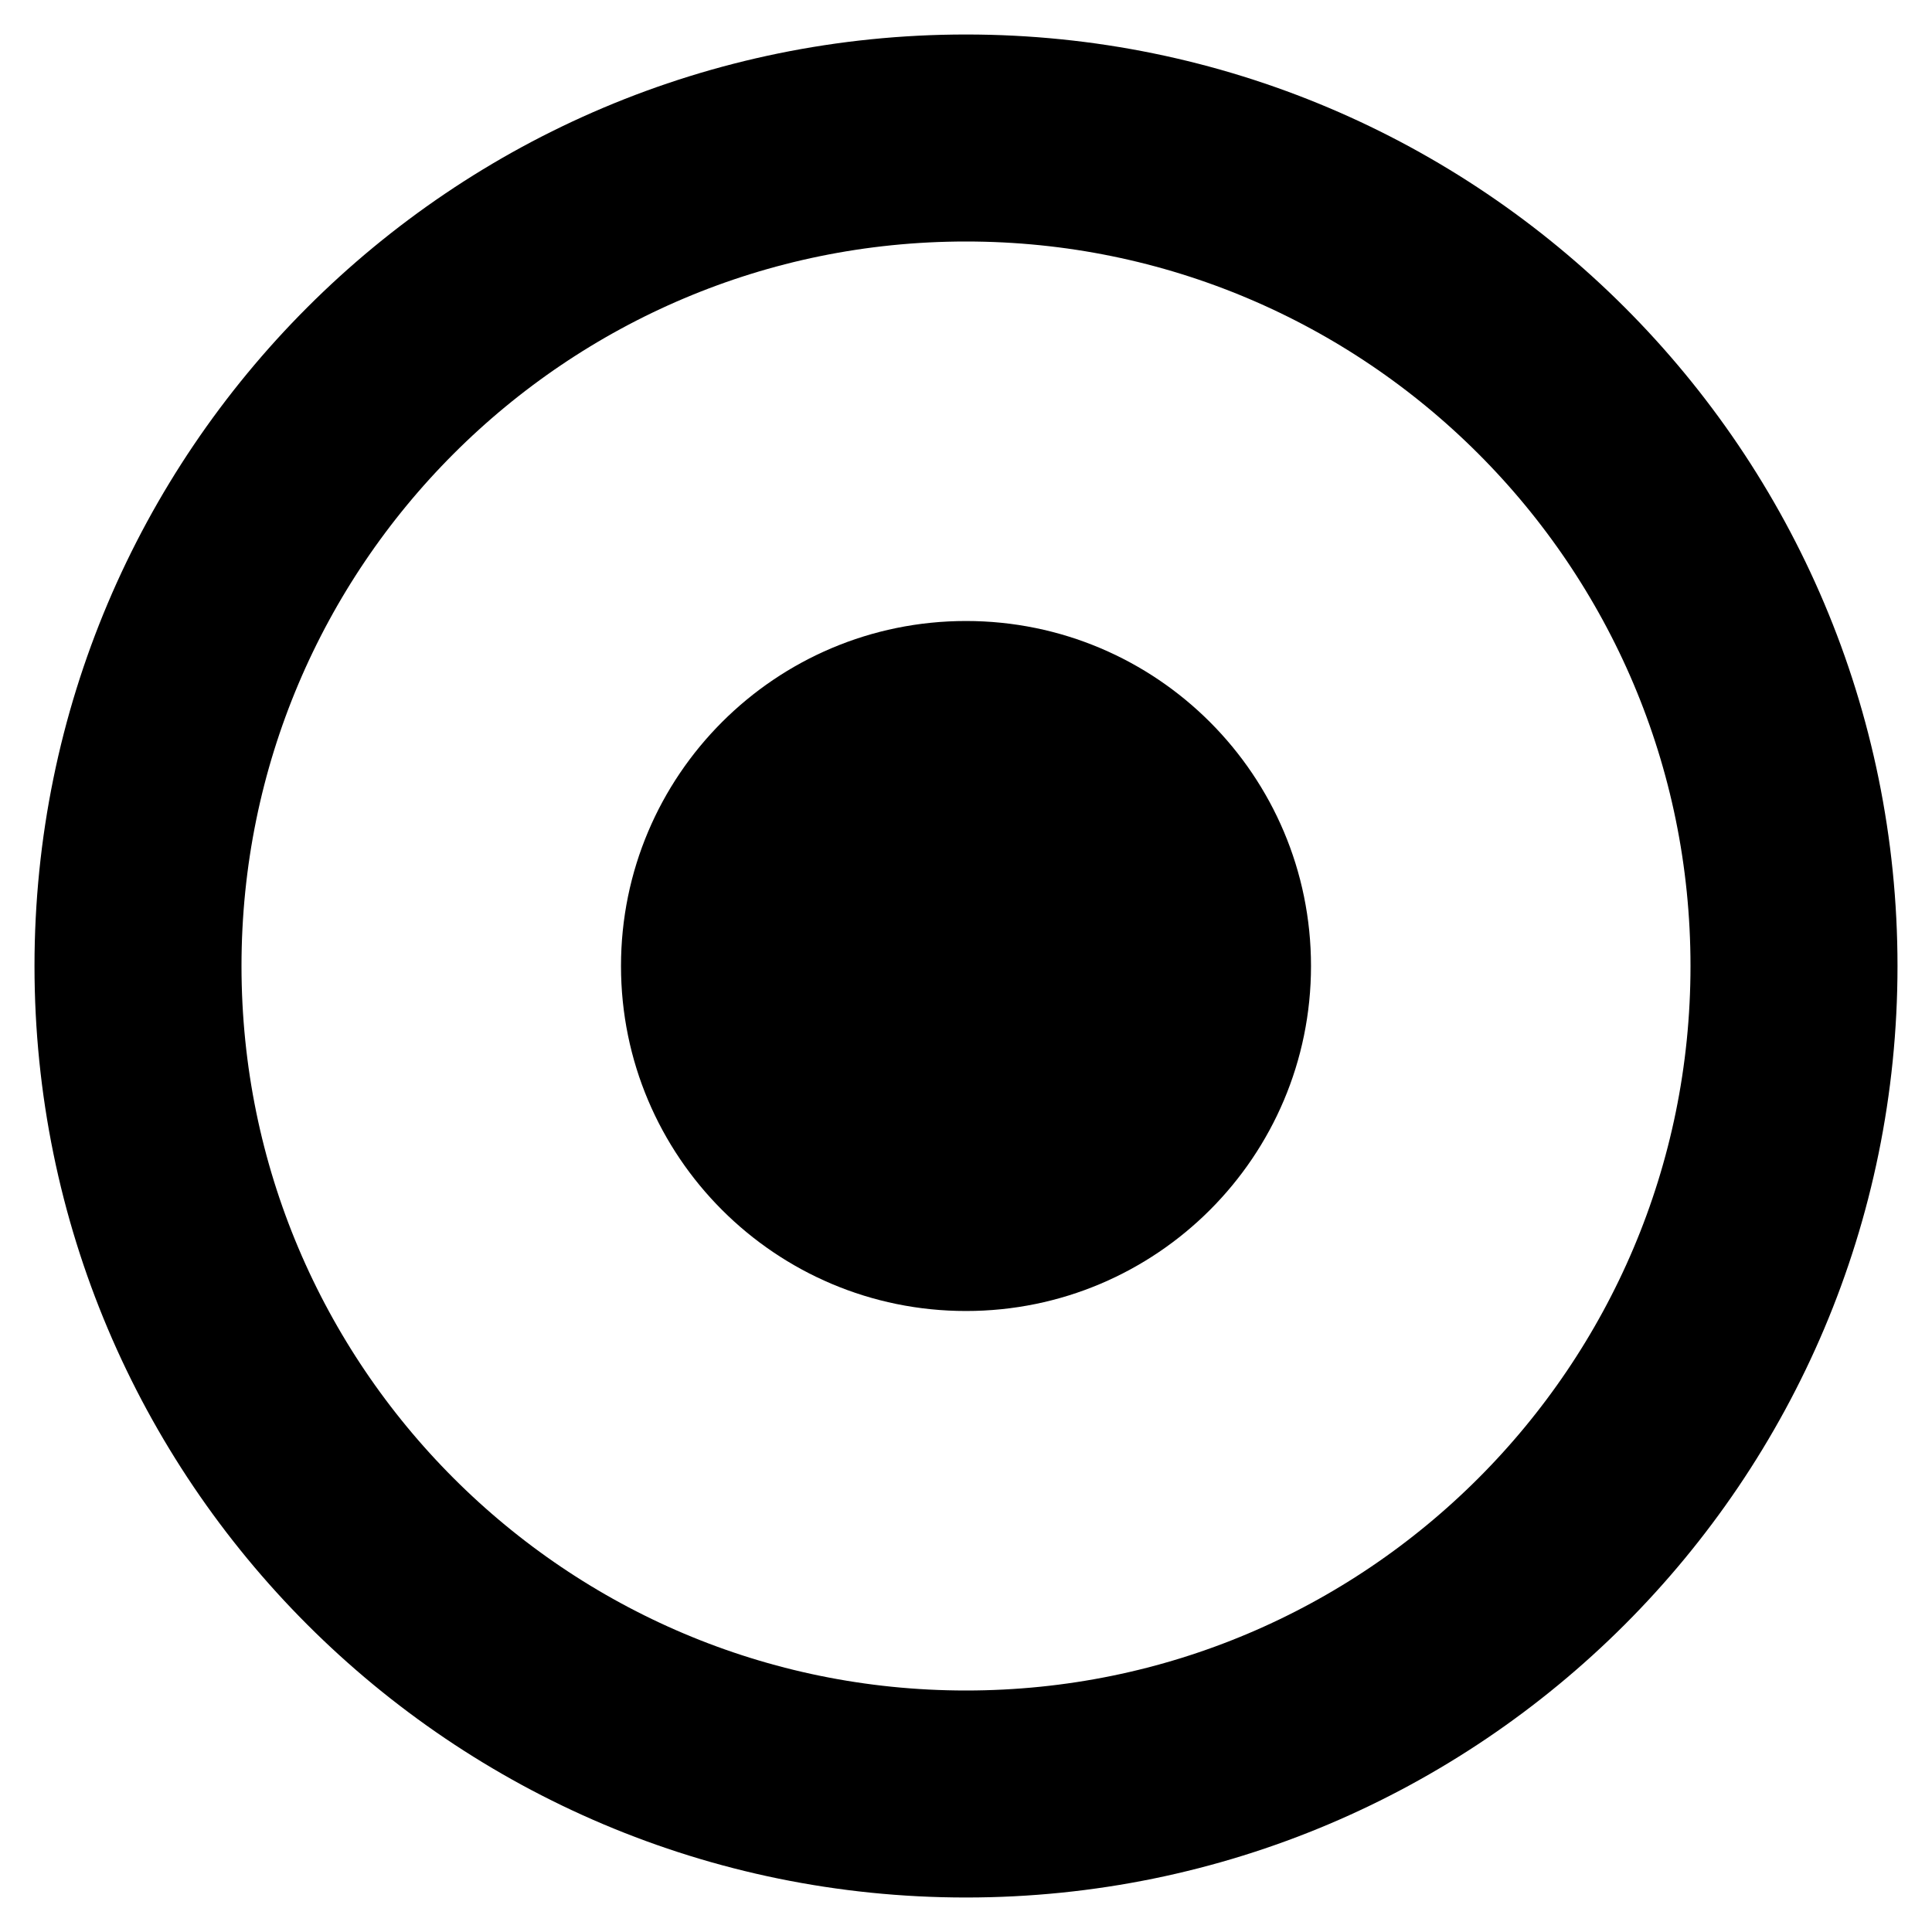
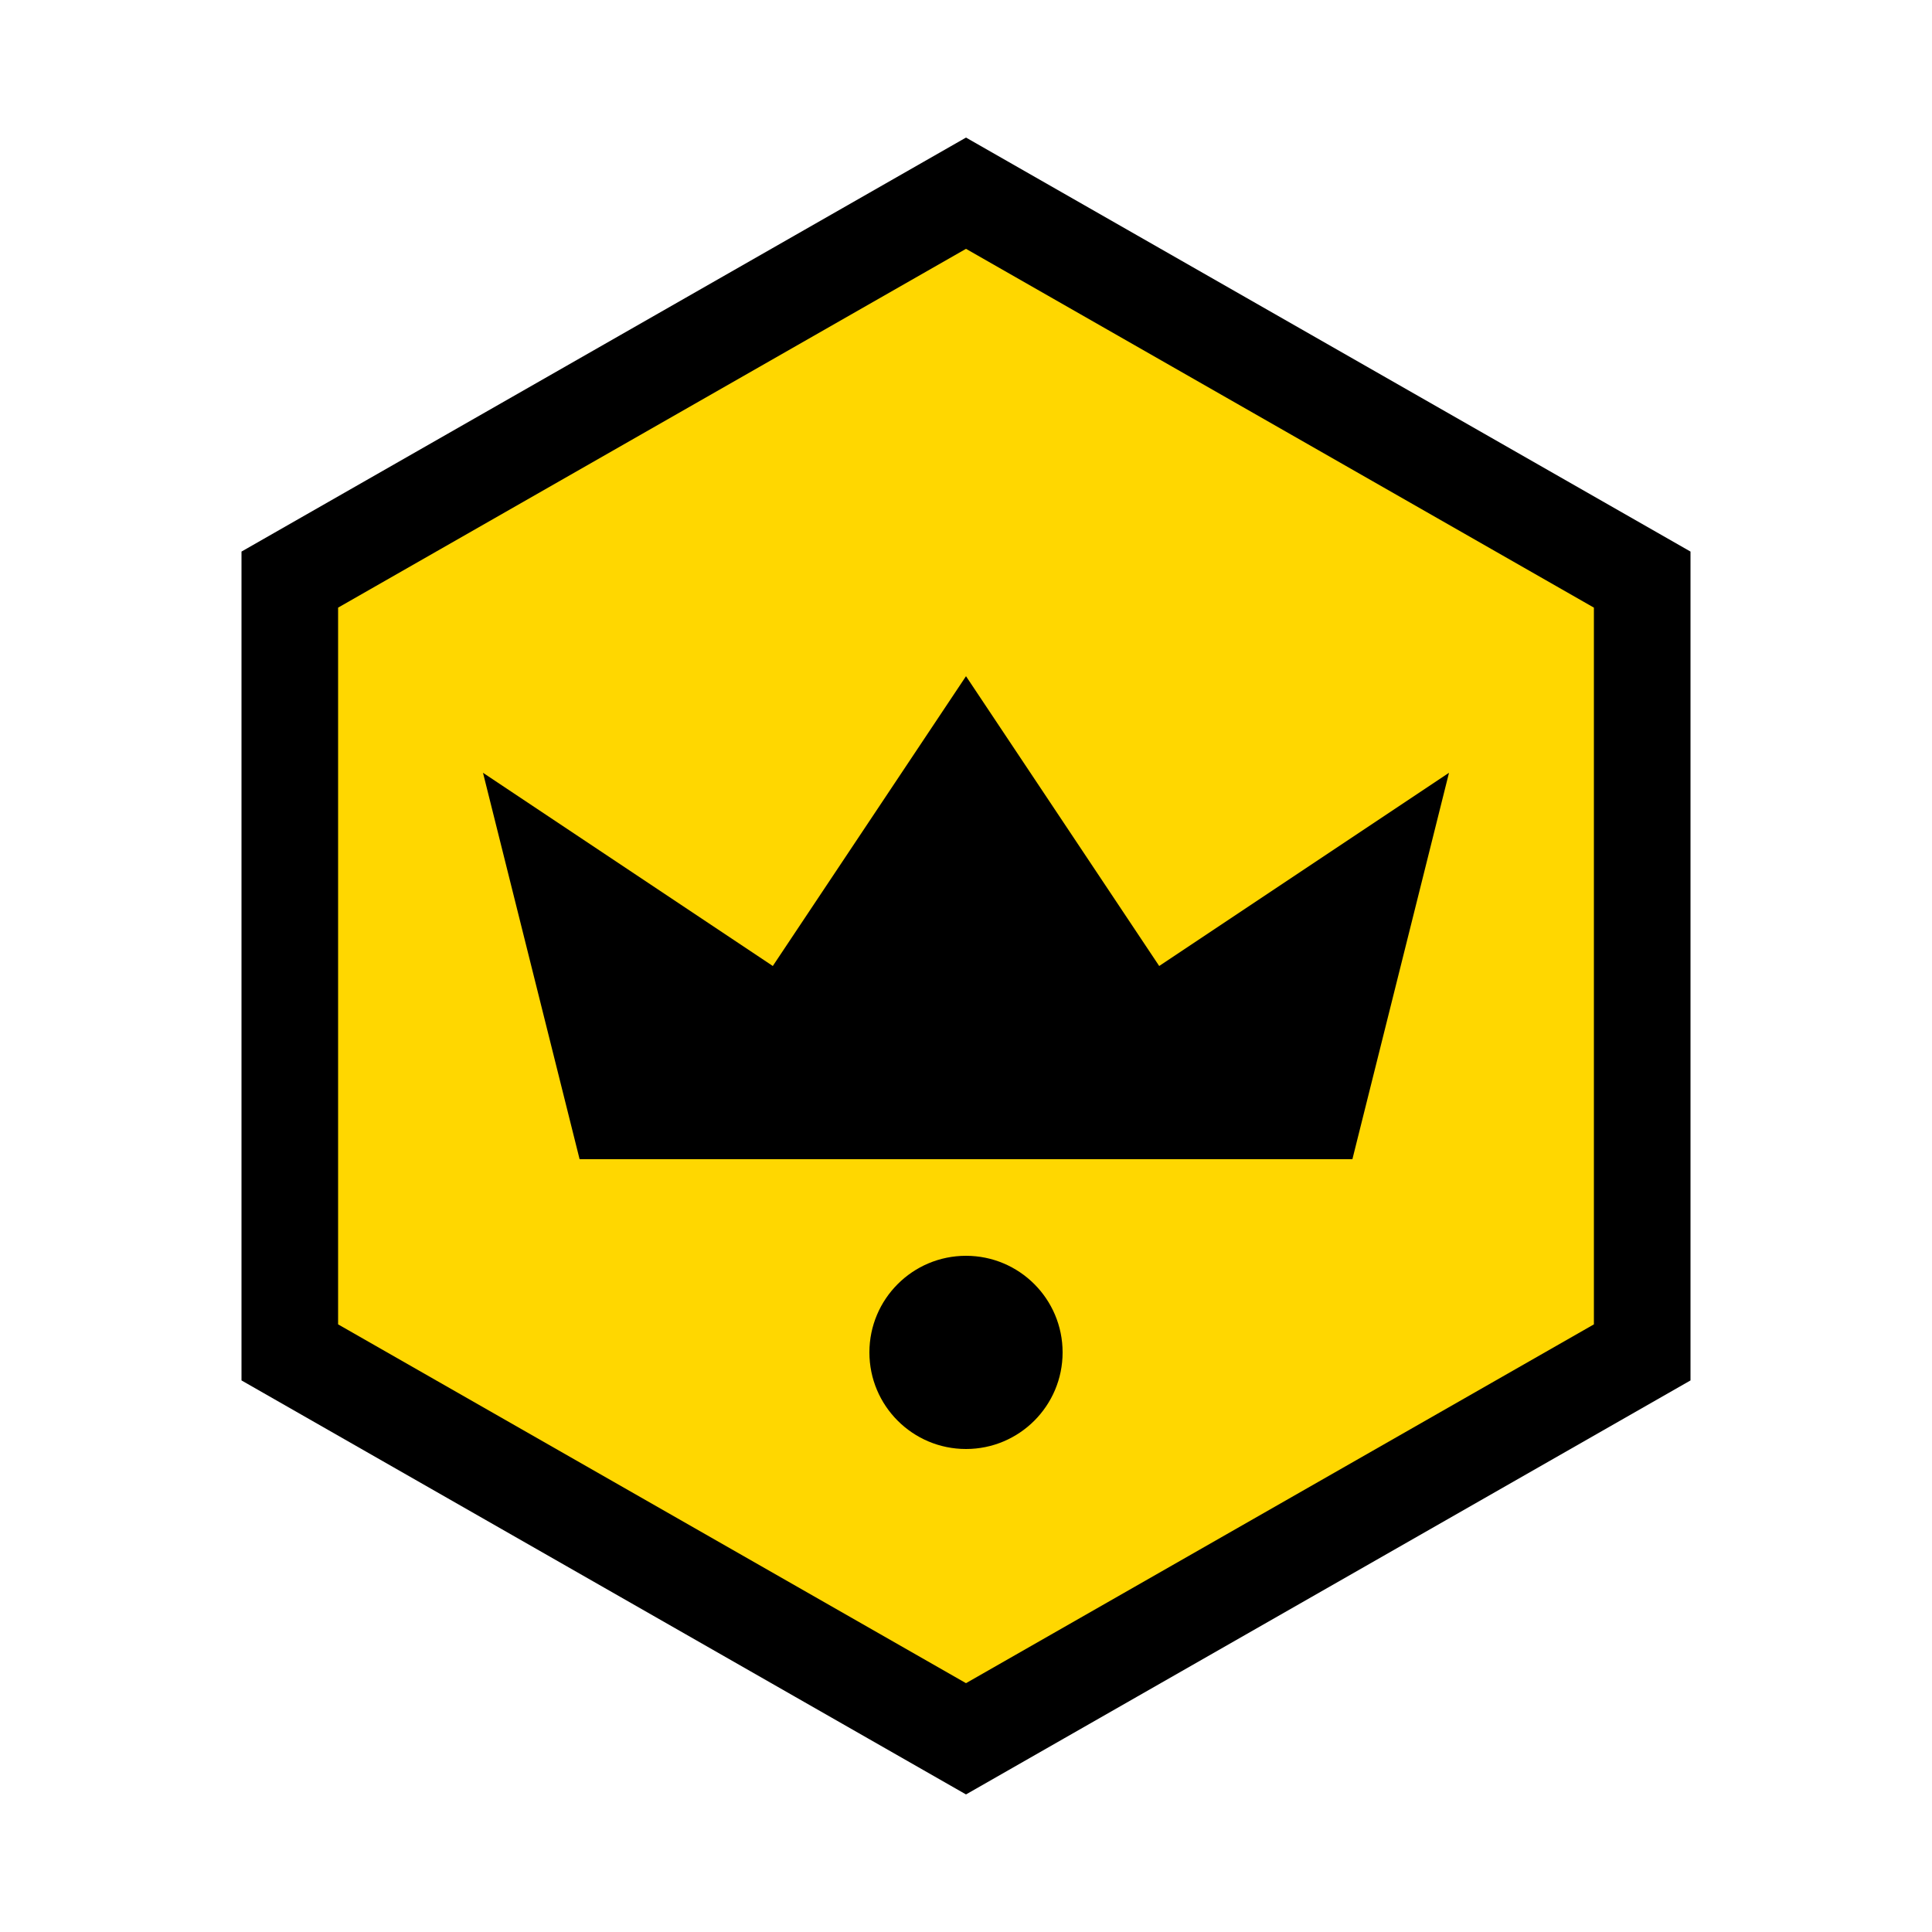
- <svg xmlns="http://www.w3.org/2000/svg" width="14" height="14" viewBox="0 0 14 14" fill="none">
-   <circle cx="7" cy="7" r="6" stroke="currentColor" stroke-width="1.5" fill="none" />
-   <circle cx="7" cy="7" r="2.5" fill="currentColor" />
+ <svg xmlns="http://www.w3.org/2000/svg" width="20" height="20" viewBox="0 0 40 40" fill="none">
+   <path d="M20 4L34 12V28L20 36L6 28V12L20 4Z" fill="#FFD700" stroke="#000" stroke-width="2" />
+   <path d="M12 24L10 16L16 20L20 14L24 20L30 16L28 24H12Z" fill="#000" />
+   <circle cx="20" cy="28" r="2" fill="#000" />
</svg>
